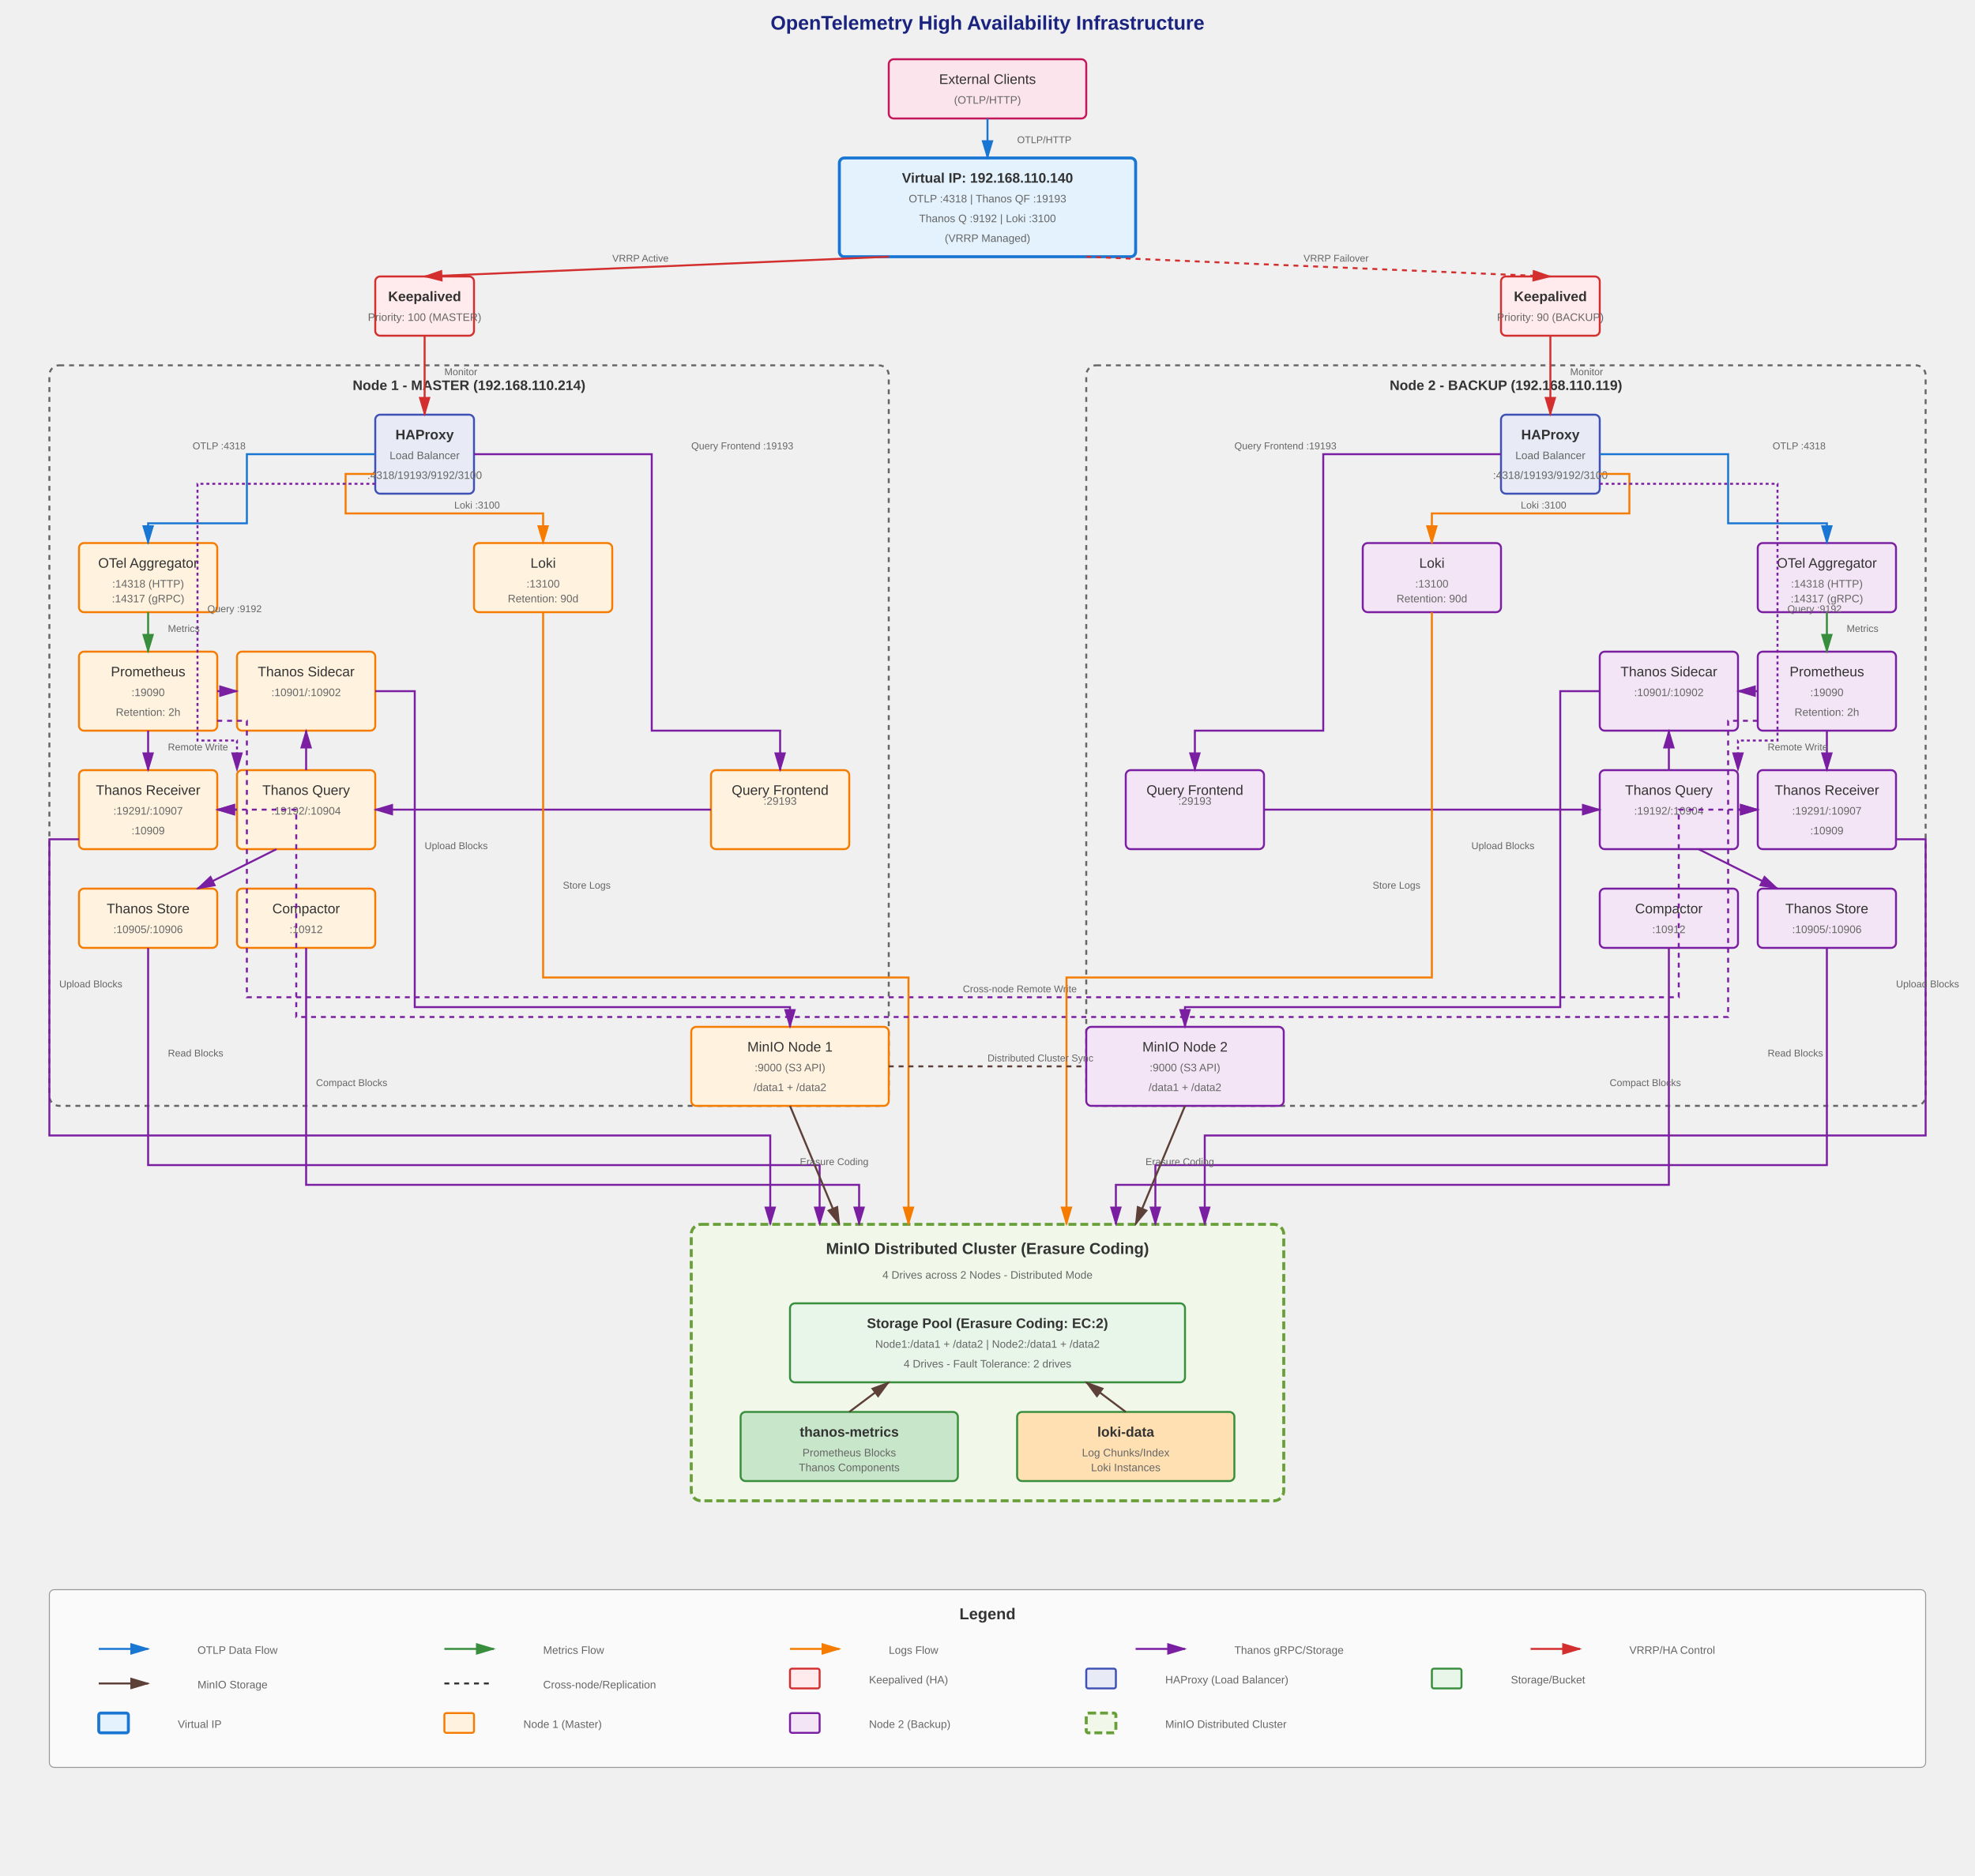
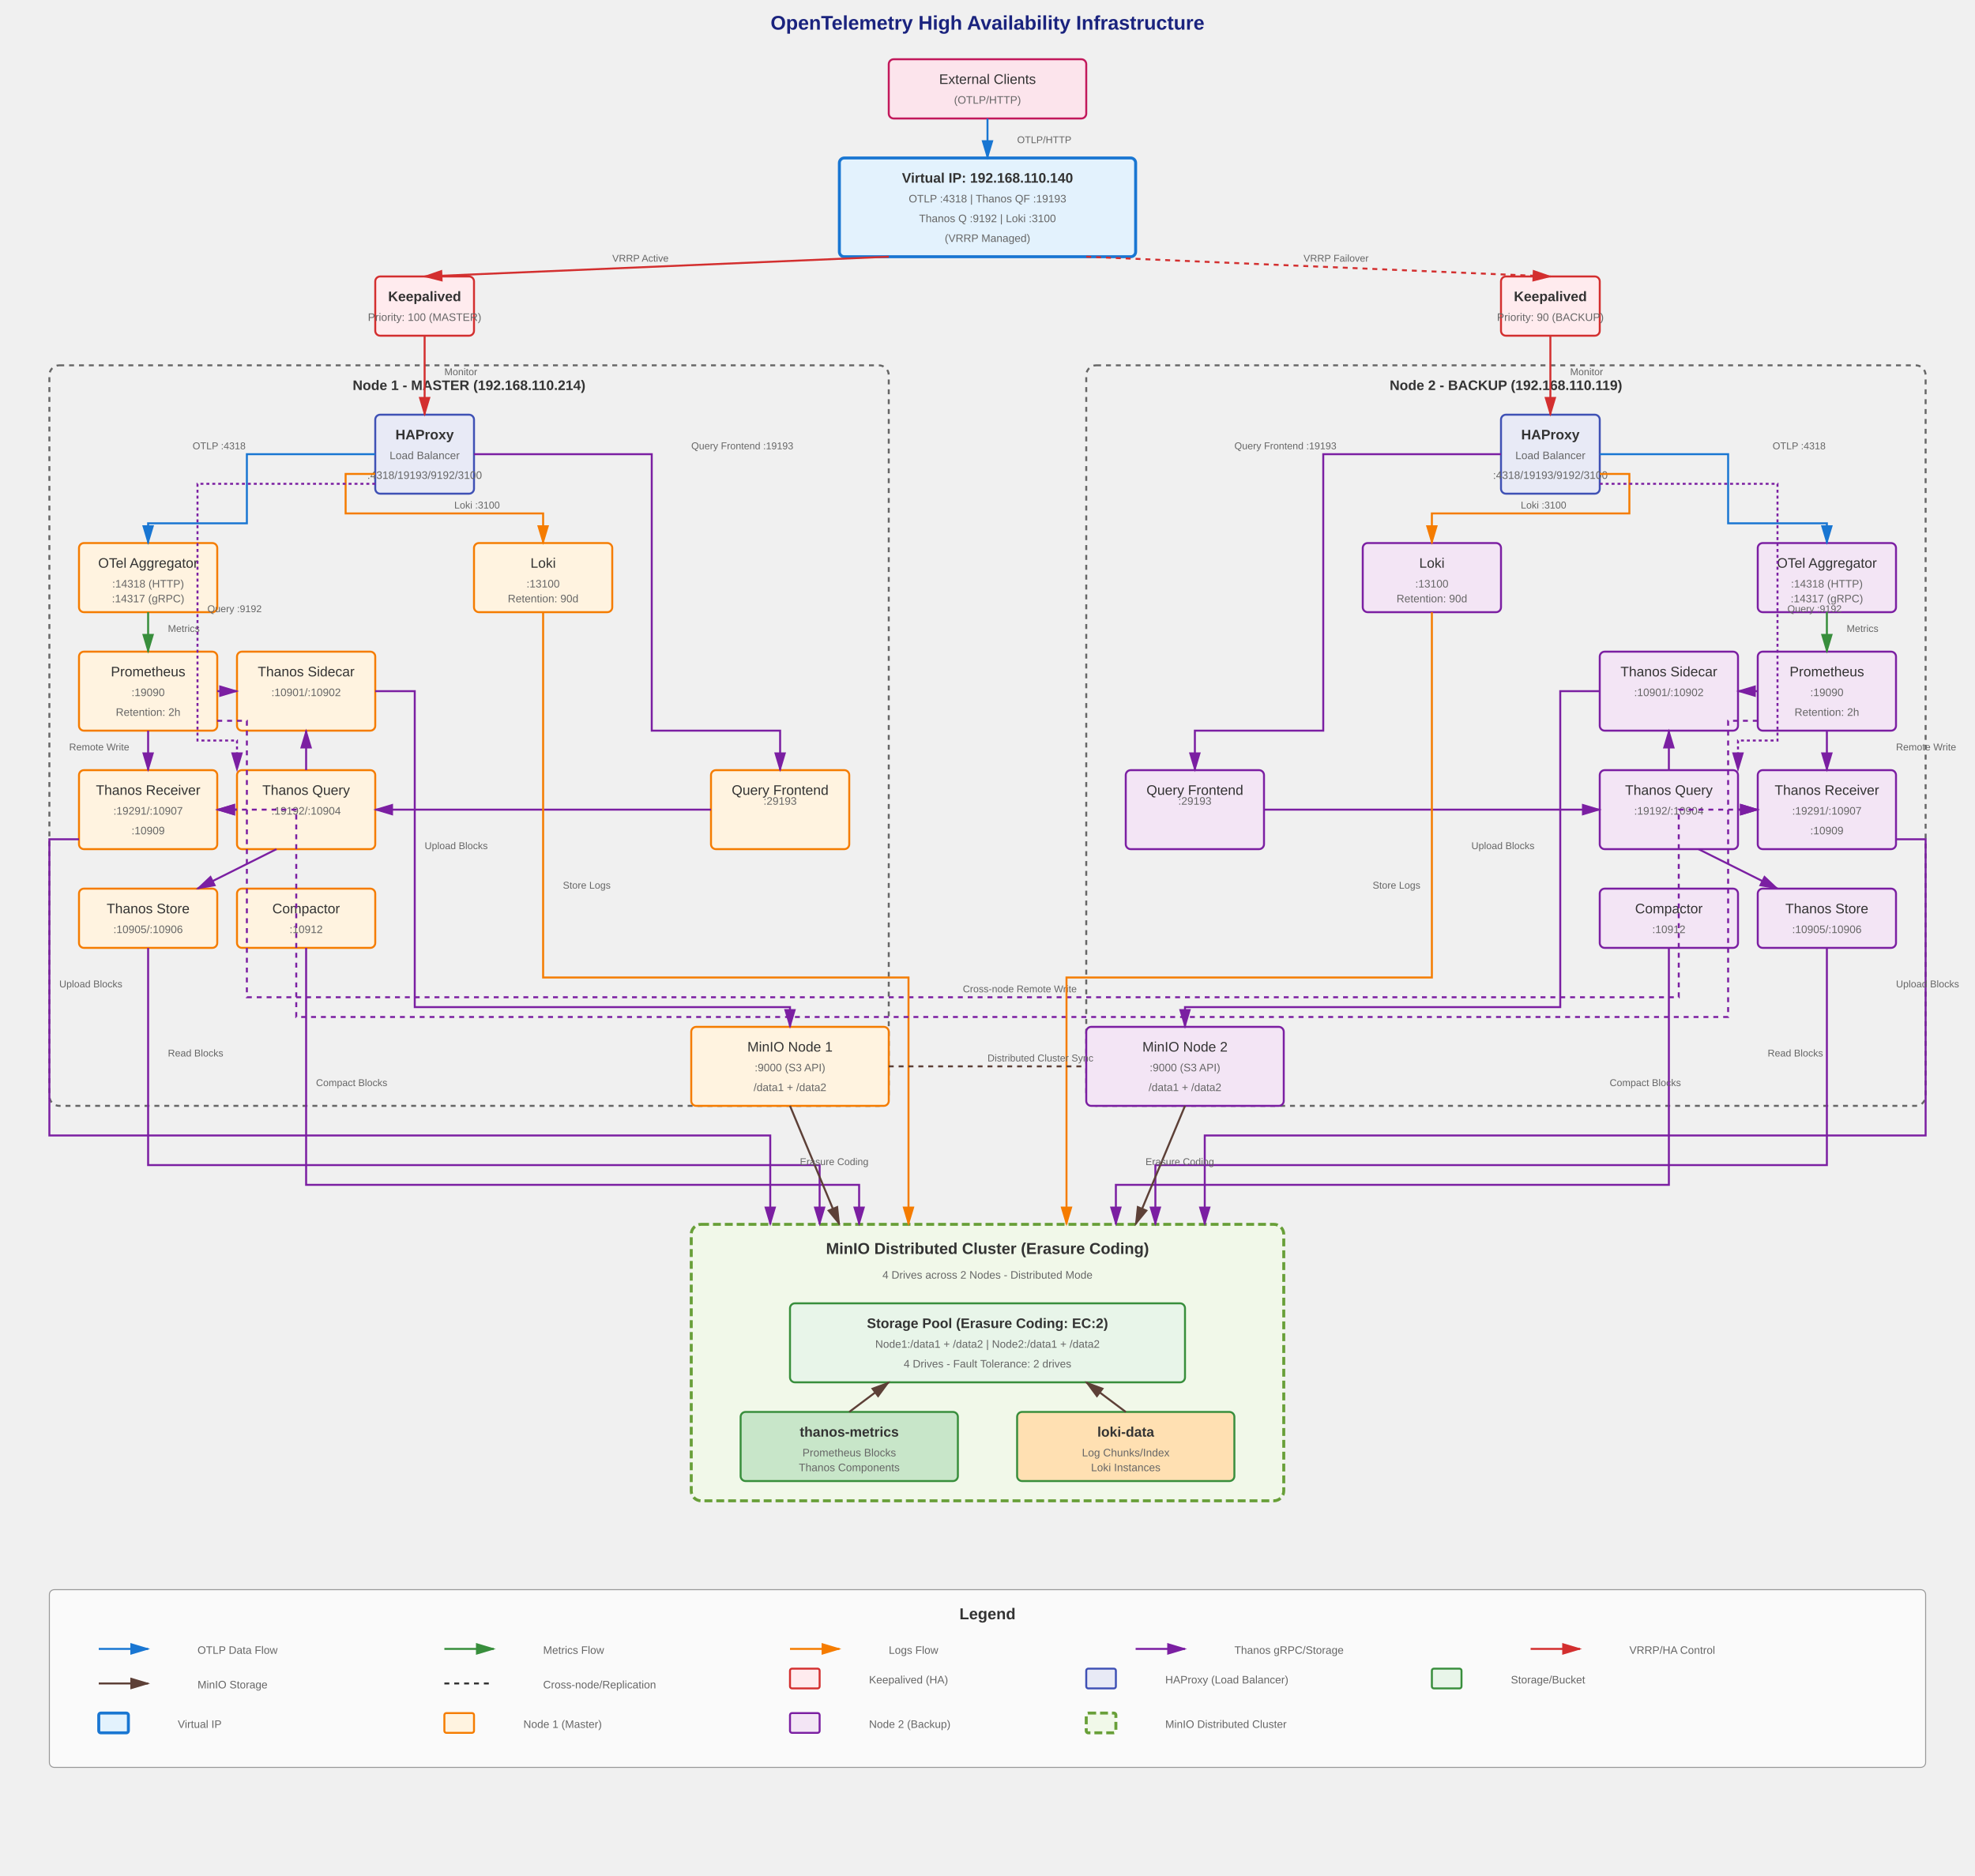
<svg xmlns="http://www.w3.org/2000/svg" viewBox="0 0 2000 1900" width="2000" height="1900">
  <defs>
    <style>
      .box { fill: #ffffff; stroke: #333; stroke-width: 2; }
      .cluster { fill: #f0f0f0; stroke: #666; stroke-width: 2; stroke-dasharray: 5,5; }
      .vip-box { fill: #e3f2fd; stroke: #1976d2; stroke-width: 3; }
      .master-box { fill: #fff3e0; stroke: #f57c00; stroke-width: 2; }
      .backup-box { fill: #f3e5f5; stroke: #7b1fa2; stroke-width: 2; }
      .storage-box { fill: #e8f5e9; stroke: #388e3c; stroke-width: 2; }
      .client-box { fill: #fce4ec; stroke: #c2185b; stroke-width: 2; }
      .keepalived-box { fill: #ffebee; stroke: #d32f2f; stroke-width: 2; }
      .haproxy-box { fill: #e8eaf6; stroke: #3f51b5; stroke-width: 2; }
      .minio-cluster { fill: #f1f8e9; stroke: #689f38; stroke-width: 3; stroke-dasharray: 8,4; }
      .text { font-family: Arial, sans-serif; font-size: 14px; fill: #333; text-anchor: middle; }
      .text-small { font-family: Arial, sans-serif; font-size: 11px; fill: #666; text-anchor: middle; }
      .title { font-family: Arial, sans-serif; font-size: 20px; font-weight: bold; fill: #1a237e; text-anchor: middle; }
      .label { font-family: Arial, sans-serif; font-size: 10px; fill: #666; }
      .line { stroke: #333; stroke-width: 2; fill: none; }
      .line-blue { stroke: #1976d2; stroke-width: 2; fill: none; }
      .line-orange { stroke: #f57c00; stroke-width: 2; fill: none; }
      .line-green { stroke: #388e3c; stroke-width: 2; fill: none; }
      .line-purple { stroke: #7b1fa2; stroke-width: 2; fill: none; }
      .line-brown { stroke: #5d4037; stroke-width: 2; fill: none; }
      .line-red { stroke: #d32f2f; stroke-width: 2; fill: none; }
      .arrow { stroke: #333; stroke-width: 2; fill: #333; }
    </style>
    <marker id="arrowhead" markerWidth="10" markerHeight="10" refX="9" refY="3" orient="auto">
      <polygon points="0 0, 10 3, 0 6" fill="#333" />
    </marker>
    <marker id="arrowhead-blue" markerWidth="10" markerHeight="10" refX="9" refY="3" orient="auto">
      <polygon points="0 0, 10 3, 0 6" fill="#1976d2" />
    </marker>
    <marker id="arrowhead-orange" markerWidth="10" markerHeight="10" refX="9" refY="3" orient="auto">
      <polygon points="0 0, 10 3, 0 6" fill="#f57c00" />
    </marker>
    <marker id="arrowhead-green" markerWidth="10" markerHeight="10" refX="9" refY="3" orient="auto">
      <polygon points="0 0, 10 3, 0 6" fill="#388e3c" />
    </marker>
    <marker id="arrowhead-purple" markerWidth="10" markerHeight="10" refX="9" refY="3" orient="auto">
      <polygon points="0 0, 10 3, 0 6" fill="#7b1fa2" />
    </marker>
    <marker id="arrowhead-red" markerWidth="10" markerHeight="10" refX="9" refY="3" orient="auto">
      <polygon points="0 0, 10 3, 0 6" fill="#d32f2f" />
    </marker>
    <marker id="arrowhead-brown" markerWidth="10" markerHeight="10" refX="9" refY="3" orient="auto">
      <polygon points="0 0, 10 3, 0 6" fill="#5d4037" />
    </marker>
  </defs>
  <text x="1000" y="30" class="title">OpenTelemetry High Availability Infrastructure</text>
  <rect x="900" y="60" width="200" height="60" class="client-box" rx="5" />
  <text x="1000" y="85" class="text">External Clients</text>
  <text x="1000" y="105" class="text-small">(OTLP/HTTP)</text>
  <rect x="850" y="160" width="300" height="100" class="vip-box" rx="5" />
  <text x="1000" y="185" class="text" style="font-weight: bold;">Virtual IP: 192.168.110.140</text>
  <text x="1000" y="205" class="text-small">OTLP :4318 | Thanos QF :19193</text>
  <text x="1000" y="225" class="text-small">Thanos Q :9192 | Loki :3100</text>
  <text x="1000" y="245" class="text-small">(VRRP Managed)</text>
  <rect x="380" y="280" width="100" height="60" class="keepalived-box" rx="5" />
  <text x="430" y="305" class="text" style="font-weight: bold;">Keepalived</text>
  <text x="430" y="325" class="text-small">Priority: 100 (MASTER)</text>
  <rect x="1520" y="280" width="100" height="60" class="keepalived-box" rx="5" />
  <text x="1570" y="305" class="text" style="font-weight: bold;">Keepalived</text>
  <text x="1570" y="325" class="text-small">Priority: 90 (BACKUP)</text>
  <rect x="50" y="370" width="850" height="750" class="cluster" rx="10" />
  <text x="475" y="395" class="text" style="font-weight: bold;">Node 1 - MASTER (192.168.110.214)</text>
  <rect x="380" y="420" width="100" height="80" class="haproxy-box" rx="5" />
  <text x="430" y="445" class="text" style="font-weight: bold;">HAProxy</text>
  <text x="430" y="465" class="text-small">Load Balancer</text>
  <text x="430" y="485" class="text-small">:4318/19193/9192/3100</text>
  <rect x="80" y="550" width="140" height="70" class="master-box" rx="5" />
  <text x="150" y="575" class="text">OTel Aggregator</text>
  <text x="150" y="595" class="text-small">:14318 (HTTP)</text>
  <text x="150" y="610" class="text-small">:14317 (gRPC)</text>
  <rect x="80" y="660" width="140" height="80" class="master-box" rx="5" />
  <text x="150" y="685" class="text">Prometheus</text>
  <text x="150" y="705" class="text-small">:19090</text>
  <text x="150" y="725" class="text-small">Retention: 2h</text>
  <rect x="240" y="660" width="140" height="80" class="master-box" rx="5" />
  <text x="310" y="685" class="text">Thanos Sidecar</text>
  <text x="310" y="705" class="text-small">:10901/:10902</text>
  <rect x="80" y="780" width="140" height="80" class="master-box" rx="5" />
  <text x="150" y="805" class="text">Thanos Receiver</text>
  <text x="150" y="825" class="text-small">:19291/:10907</text>
  <text x="150" y="845" class="text-small">:10909</text>
  <rect x="240" y="780" width="140" height="80" class="master-box" rx="5" />
  <text x="310" y="805" class="text">Thanos Query</text>
  <text x="310" y="825" class="text-small">:19192/:10904</text>
  <rect x="720" y="780" width="140" height="80" class="master-box" rx="5" />
  <text x="790" y="805" class="text">Query Frontend</text>
  <text x="790" y="815" class="text-small">:29193</text>
  <rect x="80" y="900" width="140" height="60" class="master-box" rx="5" />
  <text x="150" y="925" class="text">Thanos Store</text>
  <text x="150" y="945" class="text-small">:10905/:10906</text>
  <rect x="240" y="900" width="140" height="60" class="master-box" rx="5" />
  <text x="310" y="925" class="text">Compactor</text>
  <text x="310" y="945" class="text-small">:10912</text>
  <rect x="480" y="550" width="140" height="70" class="master-box" rx="5" />
  <text x="550" y="575" class="text">Loki</text>
  <text x="550" y="595" class="text-small">:13100</text>
  <text x="550" y="610" class="text-small">Retention: 90d</text>
  <rect x="700" y="1040" width="200" height="80" class="master-box" rx="5" />
  <text x="800" y="1065" class="text">MinIO Node 1</text>
  <text x="800" y="1085" class="text-small">:9000 (S3 API)</text>
  <text x="800" y="1105" class="text-small">/data1 + /data2</text>
  <rect x="1100" y="370" width="850" height="750" class="cluster" rx="10" />
  <text x="1525" y="395" class="text" style="font-weight: bold;">Node 2 - BACKUP (192.168.110.119)</text>
  <rect x="1520" y="420" width="100" height="80" class="haproxy-box" rx="5" />
  <text x="1570" y="445" class="text" style="font-weight: bold;">HAProxy</text>
  <text x="1570" y="465" class="text-small">Load Balancer</text>
  <text x="1570" y="485" class="text-small">:4318/19193/9192/3100</text>
  <rect x="1780" y="550" width="140" height="70" class="backup-box" rx="5" />
  <text x="1850" y="575" class="text">OTel Aggregator</text>
  <text x="1850" y="595" class="text-small">:14318 (HTTP)</text>
  <text x="1850" y="610" class="text-small">:14317 (gRPC)</text>
  <rect x="1780" y="660" width="140" height="80" class="backup-box" rx="5" />
  <text x="1850" y="685" class="text">Prometheus</text>
  <text x="1850" y="705" class="text-small">:19090</text>
  <text x="1850" y="725" class="text-small">Retention: 2h</text>
  <rect x="1620" y="660" width="140" height="80" class="backup-box" rx="5" />
  <text x="1690" y="685" class="text">Thanos Sidecar</text>
  <text x="1690" y="705" class="text-small">:10901/:10902</text>
  <rect x="1780" y="780" width="140" height="80" class="backup-box" rx="5" />
  <text x="1850" y="805" class="text">Thanos Receiver</text>
  <text x="1850" y="825" class="text-small">:19291/:10907</text>
  <text x="1850" y="845" class="text-small">:10909</text>
  <rect x="1620" y="780" width="140" height="80" class="backup-box" rx="5" />
  <text x="1690" y="805" class="text">Thanos Query</text>
  <text x="1690" y="825" class="text-small">:19192/:10904</text>
  <rect x="1140" y="780" width="140" height="80" class="backup-box" rx="5" />
  <text x="1210" y="805" class="text">Query Frontend</text>
  <text x="1210" y="815" class="text-small">:29193</text>
  <rect x="1780" y="900" width="140" height="60" class="backup-box" rx="5" />
  <text x="1850" y="925" class="text">Thanos Store</text>
  <text x="1850" y="945" class="text-small">:10905/:10906</text>
  <rect x="1620" y="900" width="140" height="60" class="backup-box" rx="5" />
  <text x="1690" y="925" class="text">Compactor</text>
  <text x="1690" y="945" class="text-small">:10912</text>
  <rect x="1380" y="550" width="140" height="70" class="backup-box" rx="5" />
  <text x="1450" y="575" class="text">Loki</text>
  <text x="1450" y="595" class="text-small">:13100</text>
  <text x="1450" y="610" class="text-small">Retention: 90d</text>
  <rect x="1100" y="1040" width="200" height="80" class="backup-box" rx="5" />
  <text x="1200" y="1065" class="text">MinIO Node 2</text>
  <text x="1200" y="1085" class="text-small">:9000 (S3 API)</text>
  <text x="1200" y="1105" class="text-small">/data1 + /data2</text>
  <rect x="700" y="1240" width="600" height="280" class="minio-cluster" rx="10" />
  <text x="1000" y="1270" class="text" style="font-weight: bold; font-size: 16px;">MinIO Distributed Cluster (Erasure Coding)</text>
  <text x="1000" y="1295" class="text-small">4 Drives across 2 Nodes - Distributed Mode</text>
  <rect x="800" y="1320" width="400" height="80" class="storage-box" rx="5" />
  <text x="1000" y="1345" class="text" style="font-weight: bold;">Storage Pool (Erasure Coding: EC:2)</text>
  <text x="1000" y="1365" class="text-small">Node1:/data1 + /data2 | Node2:/data1 + /data2</text>
  <text x="1000" y="1385" class="text-small">4 Drives - Fault Tolerance: 2 drives</text>
  <rect x="750" y="1430" width="220" height="70" class="storage-box" rx="5" style="fill: #c8e6c9;" />
  <text x="860" y="1455" class="text" style="font-weight: bold;">thanos-metrics</text>
  <text x="860" y="1475" class="text-small">Prometheus Blocks</text>
  <text x="860" y="1490" class="text-small">Thanos Components</text>
  <rect x="1030" y="1430" width="220" height="70" class="storage-box" rx="5" style="fill: #ffe0b2;" />
  <text x="1140" y="1455" class="text" style="font-weight: bold;">loki-data</text>
  <text x="1140" y="1475" class="text-small">Log Chunks/Index</text>
  <text x="1140" y="1490" class="text-small">Loki Instances</text>
  <path d="M 1000,120 L 1000,160" class="line-blue" marker-end="url(#arrowhead-blue)" />
  <text x="1030" y="145" class="label" fill="#1976d2">OTLP/HTTP</text>
  <path d="M 900,260 L 430,280" class="line-red" marker-end="url(#arrowhead-red)" />
  <text x="620" y="265" class="label" fill="#d32f2f">VRRP Active</text>
  <path d="M 1100,260 L 1570,280" class="line-red" style="stroke-dasharray: 5,5" marker-end="url(#arrowhead-red)" />
  <text x="1320" y="265" class="label" fill="#d32f2f">VRRP Failover</text>
  <path d="M 430,340 L 430,420" class="line-red" marker-end="url(#arrowhead-red)" />
  <text x="450" y="380" class="label" fill="#d32f2f">Monitor</text>
  <path d="M 380,460 L 250,460 L 250,530 L 150,530 L 150,550" class="line-blue" marker-end="url(#arrowhead-blue)" />
  <text x="195" y="455" class="label" fill="#1976d2">OTLP :4318</text>
  <path d="M 380,480 L 350,480 L 350,520 L 550,520 L 550,550" class="line-orange" marker-end="url(#arrowhead-orange)" />
  <text x="460" y="515" class="label" fill="#f57c00">Loki :3100</text>
  <path d="M 480,460 L 660,460 L 660,740 L 790,740 L 790,780" class="line-purple" marker-end="url(#arrowhead-purple)" />
  <text x="700" y="455" class="label" fill="#7b1fa2">Query Frontend :19193</text>
  <path d="M 380,490 L 200,490 L 200,750 L 240,750 L 240,780" class="line-purple" style="stroke-dasharray: 3,3" marker-end="url(#arrowhead-purple)" />
  <text x="210" y="620" class="label" fill="#7b1fa2">Query :9192</text>
  <path d="M 150,620 L 150,660" class="line-green" marker-end="url(#arrowhead-green)" />
  <text x="170" y="640" class="label" fill="#388e3c">Metrics</text>
  <path d="M 220,700 L 240,700" class="line-purple" marker-end="url(#arrowhead-purple)" />
  <path d="M 150,740 L 150,780" class="line-purple" marker-end="url(#arrowhead-purple)" />
-   <text x="170" y="760" class="label" fill="#7b1fa2">Remote Write</text>
+   <text x="70" y="760" class="label" fill="#7b1fa2">Remote Write</text>
  <path d="M 220,730 L 250,730 L 250,1010 L 1700,1010 L 1700,820 L 1780,820" class="line-purple" style="stroke-dasharray: 5,5" marker-end="url(#arrowhead-purple)" />
  <text x="975" y="1005" class="label" fill="#7b1fa2">Cross-node Remote Write</text>
  <path d="M 720,820 L 380,820" class="line-purple" marker-end="url(#arrowhead-purple)" />
  <path d="M 310,780 L 310,740" class="line-purple" marker-end="url(#arrowhead-purple)" />
  <path d="M 240,820 L 220,820" class="line-purple" marker-end="url(#arrowhead-purple)" />
  <path d="M 280,860 L 200,900" class="line-purple" marker-end="url(#arrowhead-purple)" />
  <path d="M 380,700 L 420,700 L 420,1020 L 800,1020 L 800,1040" class="line-purple" marker-end="url(#arrowhead-purple)" />
  <text x="430" y="860" class="label" fill="#7b1fa2">Upload Blocks</text>
  <path d="M 150,960 L 150,1180 L 830,1180 L 830,1240" class="line-purple" marker-end="url(#arrowhead-purple)" />
  <text x="170" y="1070" class="label" fill="#7b1fa2">Read Blocks</text>
  <path d="M 80,850 L 50,850 L 50,1150 L 780,1150 L 780,1240" class="line-purple" marker-end="url(#arrowhead-purple)" />
  <text x="60" y="1000" class="label" fill="#7b1fa2">Upload Blocks</text>
  <path d="M 310,960 L 310,1200 L 870,1200 L 870,1240" class="line-purple" marker-end="url(#arrowhead-purple)" />
  <text x="320" y="1100" class="label" fill="#7b1fa2">Compact Blocks</text>
  <path d="M 550,620 L 550,990 L 920,990 L 920,1240" class="line-orange" marker-end="url(#arrowhead-orange)" />
  <text x="570" y="900" class="label" fill="#f57c00">Store Logs</text>
  <path d="M 800,1120 L 850,1240" class="line-brown" marker-end="url(#arrowhead-brown)" />
  <text x="810" y="1180" class="label" fill="#5d4037">Erasure Coding</text>
  <path d="M 1570,340 L 1570,420" class="line-red" marker-end="url(#arrowhead-red)" />
  <text x="1590" y="380" class="label" fill="#d32f2f">Monitor</text>
  <path d="M 1620,460 L 1750,460 L 1750,530 L 1850,530 L 1850,550" class="line-blue" marker-end="url(#arrowhead-blue)" />
  <text x="1795" y="455" class="label" fill="#1976d2">OTLP :4318</text>
  <path d="M 1620,480 L 1650,480 L 1650,520 L 1450,520 L 1450,550" class="line-orange" marker-end="url(#arrowhead-orange)" />
  <text x="1540" y="515" class="label" fill="#f57c00">Loki :3100</text>
  <path d="M 1520,460 L 1340,460 L 1340,740 L 1210,740 L 1210,780" class="line-purple" marker-end="url(#arrowhead-purple)" />
  <text x="1250" y="455" class="label" fill="#7b1fa2">Query Frontend :19193</text>
  <path d="M 1620,490 L 1800,490 L 1800,750 L 1760,750 L 1760,780" class="line-purple" style="stroke-dasharray: 3,3" marker-end="url(#arrowhead-purple)" />
  <text x="1810" y="620" class="label" fill="#7b1fa2">Query :9192</text>
  <path d="M 1850,620 L 1850,660" class="line-green" marker-end="url(#arrowhead-green)" />
  <text x="1870" y="640" class="label" fill="#388e3c">Metrics</text>
  <path d="M 1780,700 L 1760,700" class="line-purple" marker-end="url(#arrowhead-purple)" />
  <path d="M 1850,740 L 1850,780" class="line-purple" marker-end="url(#arrowhead-purple)" />
-   <text x="1790" y="760" class="label" fill="#7b1fa2">Remote Write</text>
+   <text x="1920" y="760" class="label" fill="#7b1fa2">Remote Write</text>
  <path d="M 1780,730 L 1750,730 L 1750,1030 L 300,1030 L 300,820 L 220,820" class="line-purple" style="stroke-dasharray: 5,5" marker-end="url(#arrowhead-purple)" />
  <path d="M 1280,820 L 1620,820" class="line-purple" marker-end="url(#arrowhead-purple)" />
  <path d="M 1690,780 L 1690,740" class="line-purple" marker-end="url(#arrowhead-purple)" />
  <path d="M 1760,820 L 1780,820" class="line-purple" marker-end="url(#arrowhead-purple)" />
  <path d="M 1720,860 L 1800,900" class="line-purple" marker-end="url(#arrowhead-purple)" />
  <path d="M 1620,700 L 1580,700 L 1580,1020 L 1200,1020 L 1200,1040" class="line-purple" marker-end="url(#arrowhead-purple)" />
  <text x="1490" y="860" class="label" fill="#7b1fa2">Upload Blocks</text>
  <path d="M 1850,960 L 1850,1180 L 1170,1180 L 1170,1240" class="line-purple" marker-end="url(#arrowhead-purple)" />
  <text x="1790" y="1070" class="label" fill="#7b1fa2">Read Blocks</text>
  <path d="M 1920,850 L 1950,850 L 1950,1150 L 1220,1150 L 1220,1240" class="line-purple" marker-end="url(#arrowhead-purple)" />
  <text x="1920" y="1000" class="label" fill="#7b1fa2">Upload Blocks</text>
  <path d="M 1690,960 L 1690,1200 L 1130,1200 L 1130,1240" class="line-purple" marker-end="url(#arrowhead-purple)" />
  <text x="1630" y="1100" class="label" fill="#7b1fa2">Compact Blocks</text>
  <path d="M 1450,620 L 1450,990 L 1080,990 L 1080,1240" class="line-orange" marker-end="url(#arrowhead-orange)" />
  <text x="1390" y="900" class="label" fill="#f57c00">Store Logs</text>
  <path d="M 1200,1120 L 1150,1240" class="line-brown" marker-end="url(#arrowhead-brown)" />
  <text x="1160" y="1180" class="label" fill="#5d4037">Erasure Coding</text>
  <line x1="900" y1="1080" x2="1100" y2="1080" class="line-brown" style="stroke-dasharray: 5,5" />
  <text x="1000" y="1075" class="label" fill="#5d4037">Distributed Cluster Sync</text>
  <path d="M 860,1430 L 900,1400" class="line-brown" marker-end="url(#arrowhead-brown)" />
  <path d="M 1140,1430 L 1100,1400" class="line-brown" marker-end="url(#arrowhead-brown)" />
  <rect x="50" y="1610" width="1900" height="180" fill="#fafafa" stroke="#999" stroke-width="1" rx="5" />
  <text x="1000" y="1640" class="text" style="font-weight: bold; font-size: 16px;">Legend</text>
  <line x1="100" y1="1670" x2="150" y2="1670" class="line-blue" marker-end="url(#arrowhead-blue)" />
  <text x="200" y="1675" class="text-small" style="text-anchor: start;">OTLP Data Flow</text>
  <line x1="450" y1="1670" x2="500" y2="1670" class="line-green" marker-end="url(#arrowhead-green)" />
  <text x="550" y="1675" class="text-small" style="text-anchor: start;">Metrics Flow</text>
  <line x1="800" y1="1670" x2="850" y2="1670" class="line-orange" marker-end="url(#arrowhead-orange)" />
  <text x="900" y="1675" class="text-small" style="text-anchor: start;">Logs Flow</text>
  <line x1="1150" y1="1670" x2="1200" y2="1670" class="line-purple" marker-end="url(#arrowhead-purple)" />
  <text x="1250" y="1675" class="text-small" style="text-anchor: start;">Thanos gRPC/Storage</text>
  <line x1="1550" y1="1670" x2="1600" y2="1670" class="line-red" marker-end="url(#arrowhead-red)" />
  <text x="1650" y="1675" class="text-small" style="text-anchor: start;">VRRP/HA Control</text>
  <line x1="100" y1="1705" x2="150" y2="1705" class="line-brown" marker-end="url(#arrowhead-brown)" />
  <text x="200" y="1710" class="text-small" style="text-anchor: start;">MinIO Storage</text>
  <line x1="450" y1="1705" x2="500" y2="1705" class="line" style="stroke-dasharray: 5,5" />
  <text x="550" y="1710" class="text-small" style="text-anchor: start;">Cross-node/Replication</text>
  <rect x="800" y="1690" width="30" height="20" class="keepalived-box" rx="2" />
  <text x="880" y="1705" class="text-small" style="text-anchor: start;">Keepalived (HA)</text>
  <rect x="1100" y="1690" width="30" height="20" class="haproxy-box" rx="2" />
  <text x="1180" y="1705" class="text-small" style="text-anchor: start;">HAProxy (Load Balancer)</text>
  <rect x="1450" y="1690" width="30" height="20" class="storage-box" rx="2" />
  <text x="1530" y="1705" class="text-small" style="text-anchor: start;">Storage/Bucket</text>
  <rect x="100" y="1735" width="30" height="20" class="vip-box" rx="2" />
  <text x="180" y="1750" class="text-small" style="text-anchor: start;">Virtual IP</text>
  <rect x="450" y="1735" width="30" height="20" class="master-box" rx="2" />
  <text x="530" y="1750" class="text-small" style="text-anchor: start;">Node 1 (Master)</text>
  <rect x="800" y="1735" width="30" height="20" class="backup-box" rx="2" />
  <text x="880" y="1750" class="text-small" style="text-anchor: start;">Node 2 (Backup)</text>
  <rect x="1100" y="1735" width="30" height="20" class="minio-cluster" rx="2" />
  <text x="1180" y="1750" class="text-small" style="text-anchor: start;">MinIO Distributed Cluster</text>
</svg>
